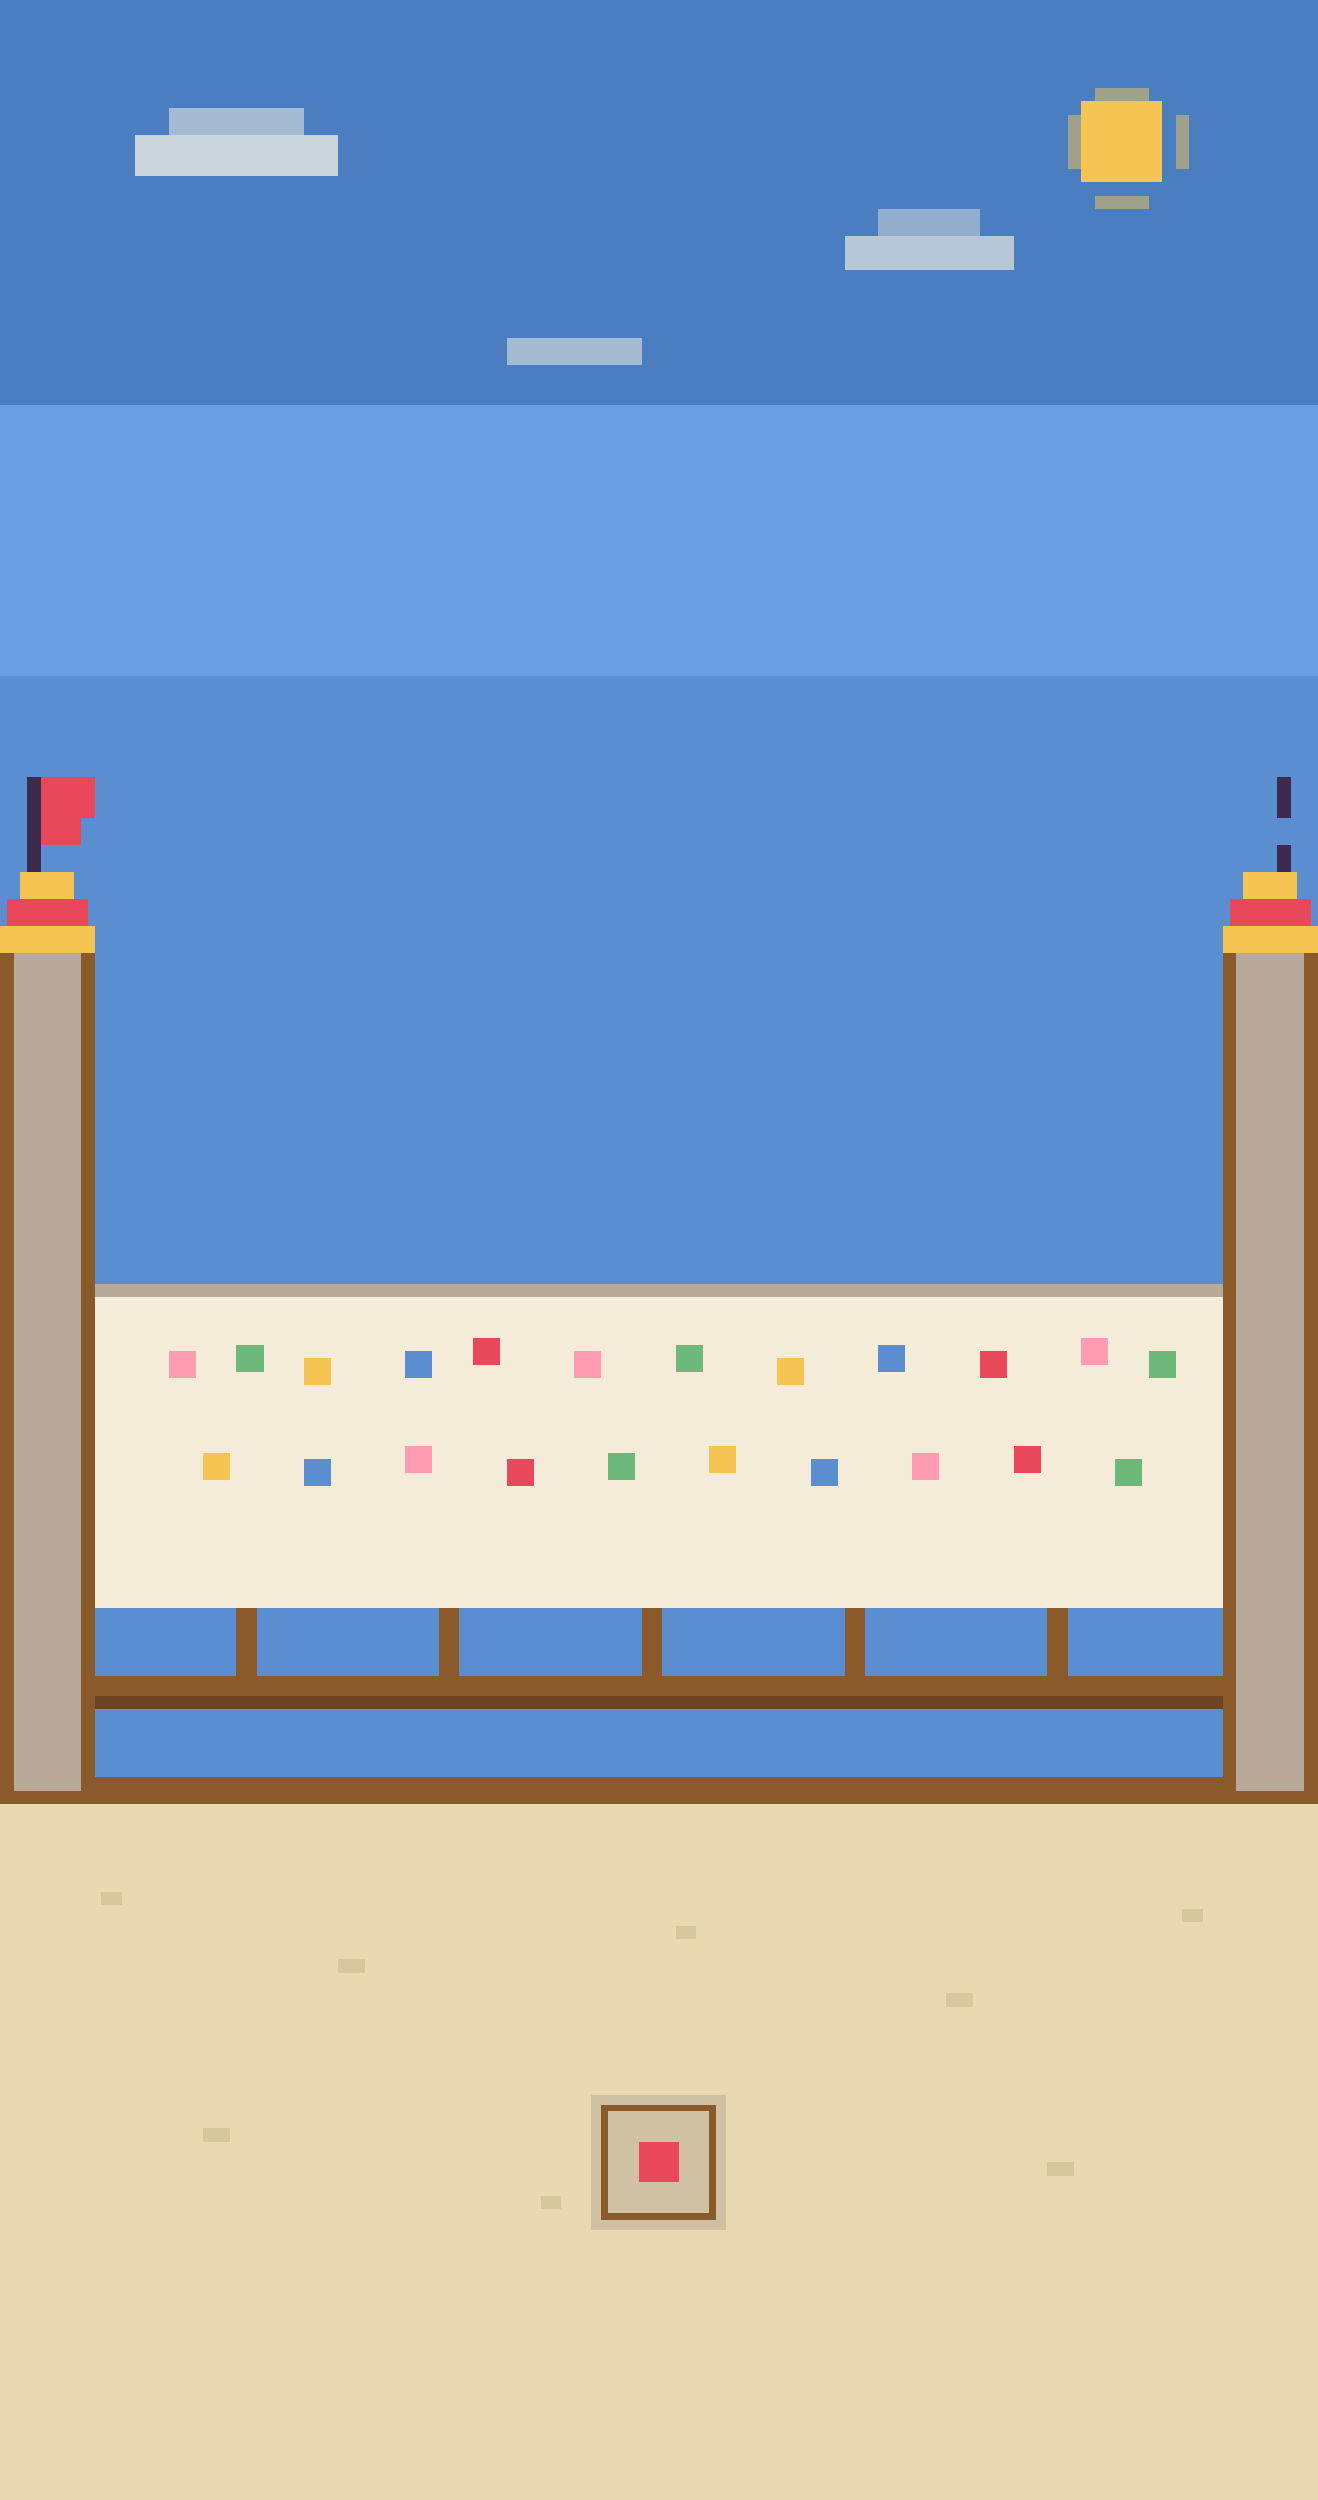
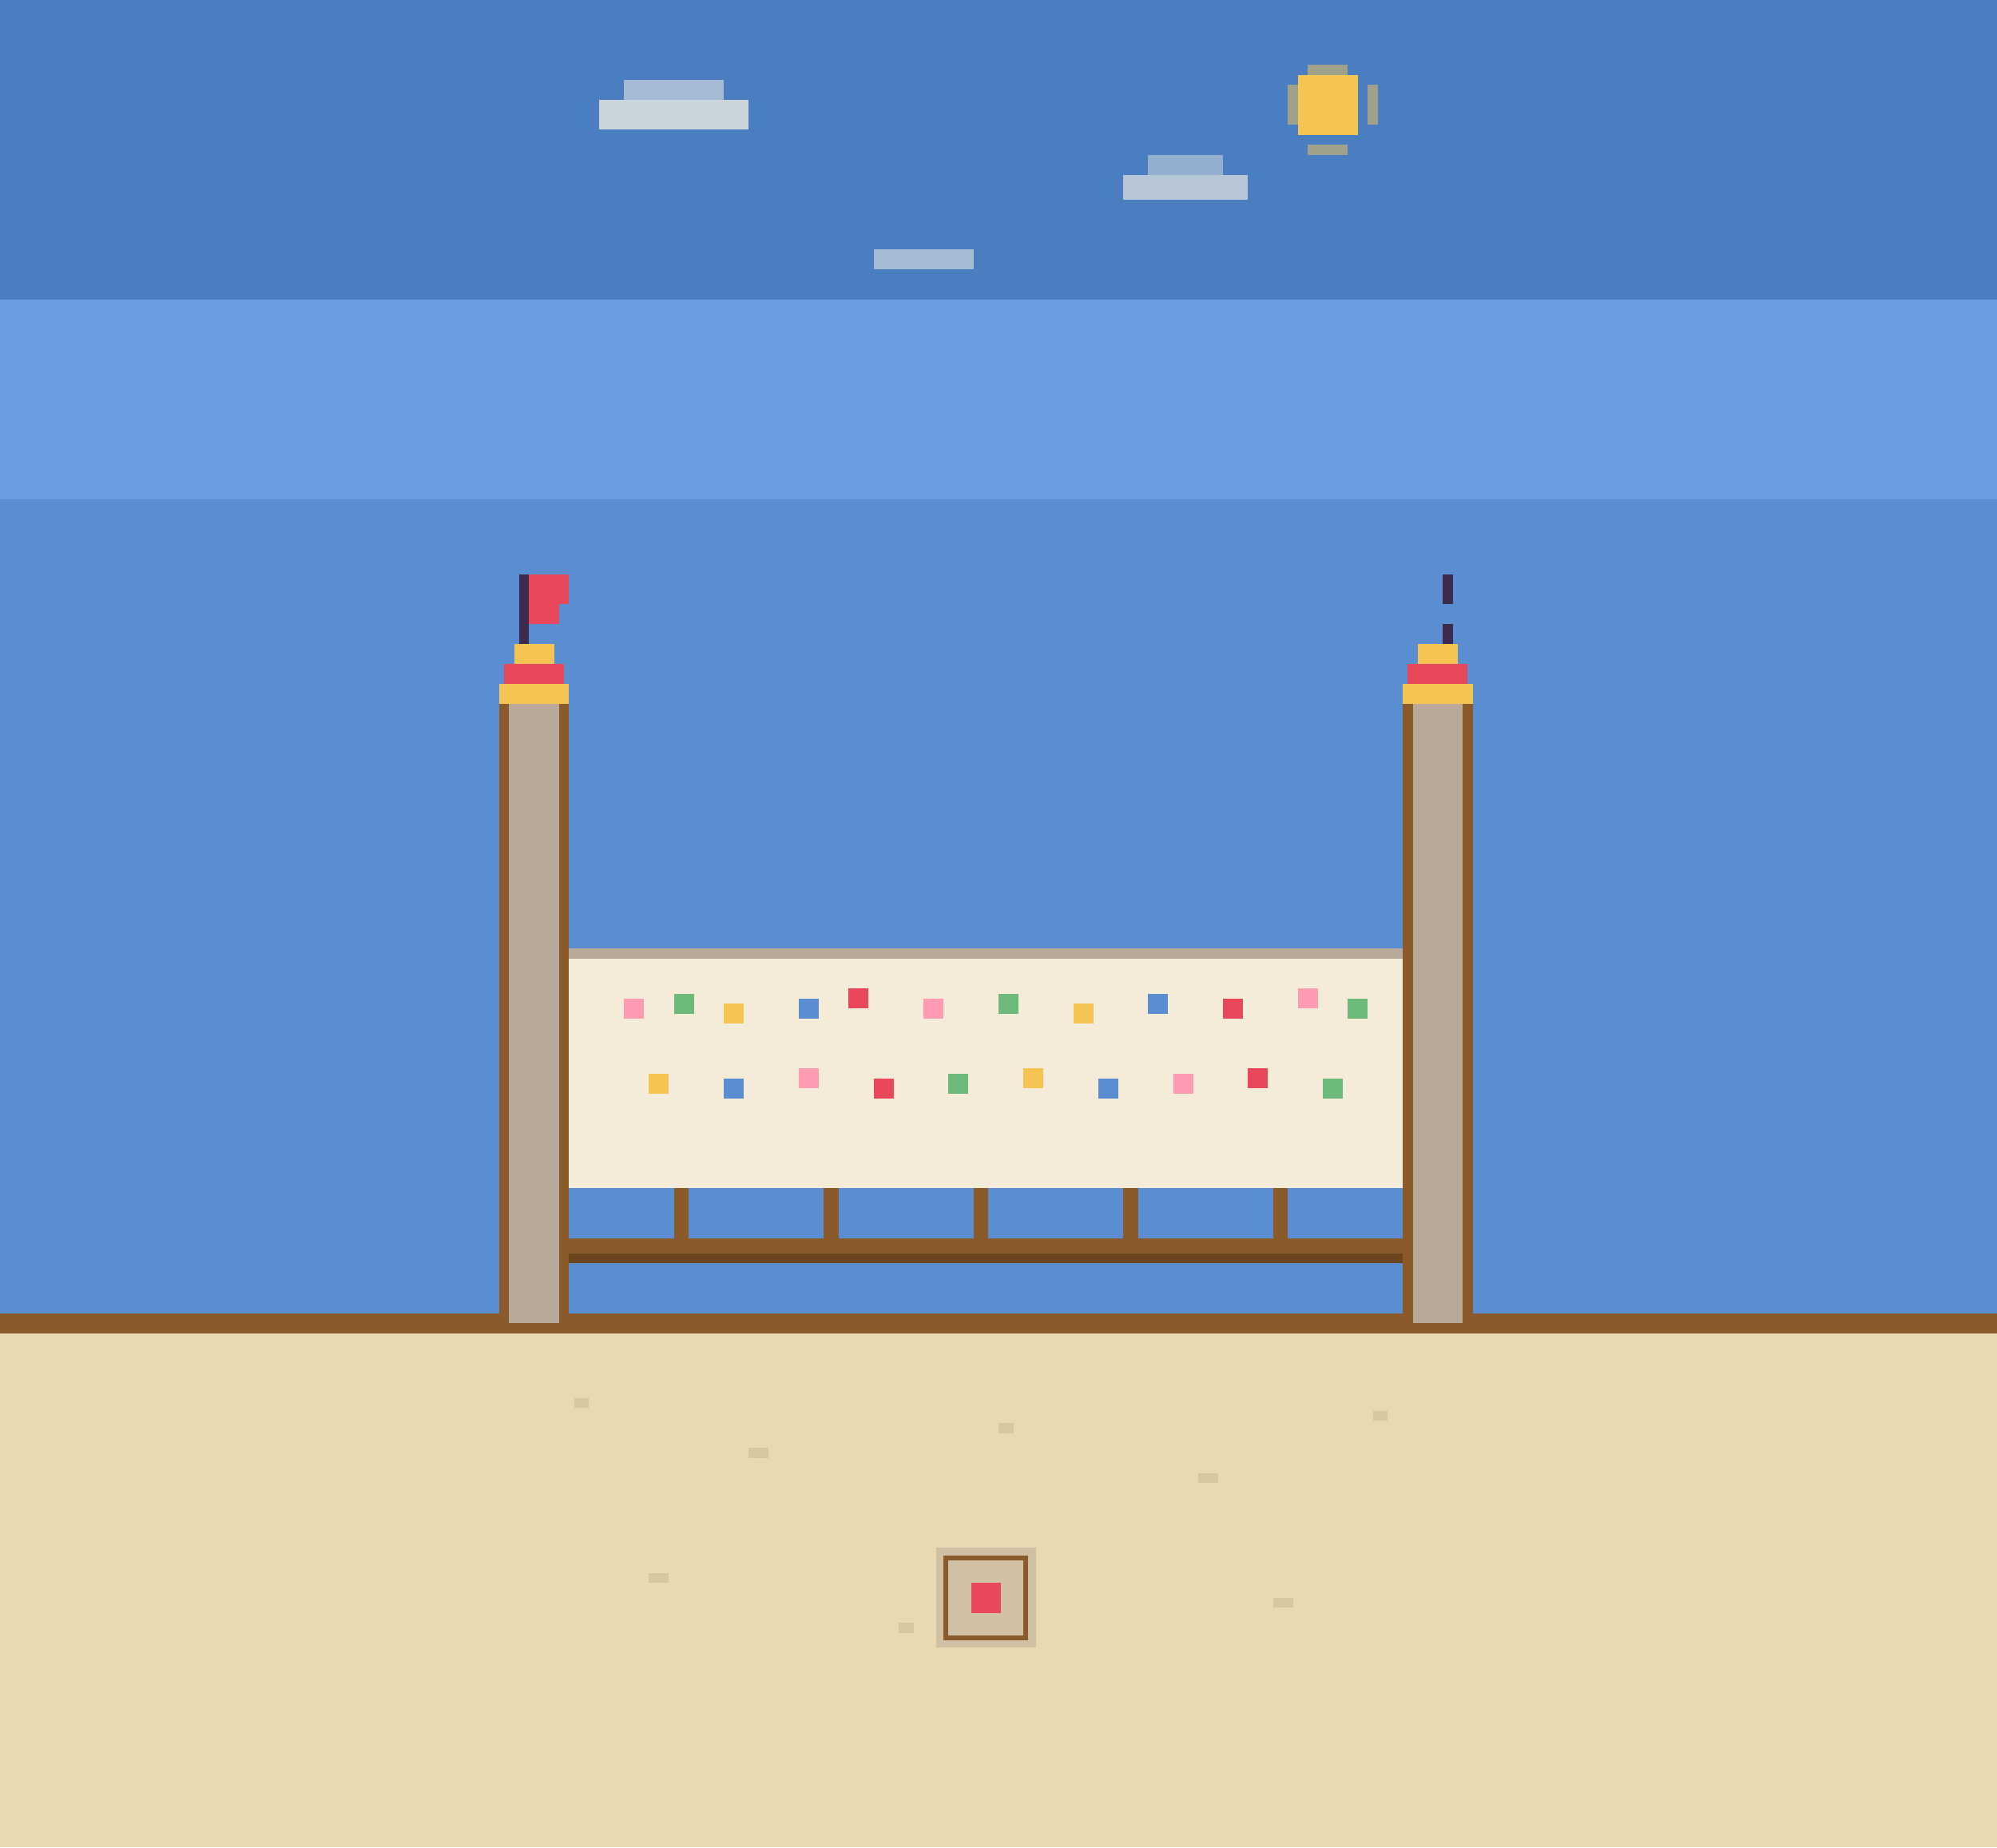
- <svg xmlns="http://www.w3.org/2000/svg" viewBox="0 0 390 740" shape-rendering="crispEdges">
-   <rect width="390" height="740" fill="#5A8ED1" />
-   <rect y="0" width="390" height="120" fill="#4A7EC1" />
-   <rect y="120" width="390" height="80" fill="#6A9EE1" />
+ <svg xmlns="http://www.w3.org/2000/svg" viewBox="-200 0 800 740" shape-rendering="crispEdges">
+   <rect x="-200" width="800" height="740" fill="#5A8ED1" />
+   <rect x="-200" y="0" width="800" height="120" fill="#4A7EC1" />
+   <rect x="-200" y="120" width="800" height="80" fill="#6A9EE1" />
  <rect x="40" y="40" width="60" height="12" fill="#FFF8E6" opacity="0.7" />
  <rect x="50" y="32" width="40" height="8" fill="#FFF8E6" opacity="0.5" />
  <rect x="250" y="70" width="50" height="10" fill="#FFF8E6" opacity="0.6" />
  <rect x="260" y="62" width="30" height="8" fill="#FFF8E6" opacity="0.4" />
  <rect x="150" y="100" width="40" height="8" fill="#FFF8E6" opacity="0.5" />
  <rect x="320" y="30" width="24" height="24" fill="#F6C453" />
  <rect x="316" y="34" width="4" height="16" fill="#F6C453" opacity="0.5" />
  <rect x="348" y="34" width="4" height="16" fill="#F6C453" opacity="0.5" />
  <rect x="324" y="26" width="16" height="4" fill="#F6C453" opacity="0.5" />
  <rect x="324" y="58" width="16" height="4" fill="#F6C453" opacity="0.5" />
-   <rect y="530" width="390" height="210" fill="#E8D9B0" />
-   <rect y="526" width="390" height="8" fill="#8A5A2B" />
+   <rect x="-200" y="530" width="800" height="210" fill="#E8D9B0" />
+   <rect x="-200" y="526" width="800" height="8" fill="#8A5A2B" />
  <rect x="30" y="560" width="6" height="4" fill="#D4C89C" />
  <rect x="100" y="580" width="8" height="4" fill="#D4C89C" />
  <rect x="200" y="570" width="6" height="4" fill="#D4C89C" />
  <rect x="280" y="590" width="8" height="4" fill="#D4C89C" />
  <rect x="350" y="565" width="6" height="4" fill="#D4C89C" />
  <rect x="60" y="630" width="8" height="4" fill="#D4C89C" />
  <rect x="160" y="650" width="6" height="4" fill="#D4C89C" />
  <rect x="310" y="640" width="8" height="4" fill="#D4C89C" />
  <rect x="0" y="280" width="28" height="250" fill="#8A5A2B" />
  <rect x="4" y="280" width="20" height="250" fill="#B8A99A" />
  <rect x="0" y="274" width="28" height="8" fill="#F6C453" />
  <rect x="2" y="266" width="24" height="8" fill="#E8485A" />
  <rect x="6" y="258" width="16" height="8" fill="#F6C453" />
  <rect x="362" y="280" width="28" height="250" fill="#8A5A2B" />
  <rect x="366" y="280" width="20" height="250" fill="#B8A99A" />
  <rect x="362" y="274" width="28" height="8" fill="#F6C453" />
  <rect x="364" y="266" width="24" height="8" fill="#E8485A" />
  <rect x="368" y="258" width="16" height="8" fill="#F6C453" />
  <rect x="8" y="230" width="4" height="28" fill="#3D2B4D" />
  <rect x="12" y="230" width="16" height="12" fill="#E8485A" />
  <rect x="12" y="242" width="12" height="8" fill="#E8485A" />
  <rect x="378" y="230" width="4" height="28" fill="#3D2B4D" />
  <rect x="366" y="230" width="12" height="12" fill="#5A8ED1" />
  <rect x="370" y="242" width="12" height="8" fill="#5A8ED1" />
  <rect x="28" y="496" width="334" height="6" fill="#8A5A2B" />
  <rect x="28" y="502" width="334" height="4" fill="#6B4420" />
  <rect x="70" y="476" width="6" height="26" fill="#8A5A2B" />
  <rect x="130" y="476" width="6" height="26" fill="#8A5A2B" />
  <rect x="190" y="476" width="6" height="26" fill="#8A5A2B" />
  <rect x="250" y="476" width="6" height="26" fill="#8A5A2B" />
  <rect x="310" y="476" width="6" height="26" fill="#8A5A2B" />
  <rect x="28" y="380" width="334" height="96" fill="#F4ECD8" />
  <rect x="28" y="380" width="334" height="4" fill="#B8A99A" />
  <rect x="50" y="400" width="8" height="8" fill="#FF9BB3" />
  <rect x="70" y="398" width="8" height="8" fill="#6CB979" />
  <rect x="90" y="402" width="8" height="8" fill="#F6C453" />
  <rect x="120" y="400" width="8" height="8" fill="#5A8ED1" />
  <rect x="140" y="396" width="8" height="8" fill="#E8485A" />
  <rect x="170" y="400" width="8" height="8" fill="#FF9BB3" />
  <rect x="200" y="398" width="8" height="8" fill="#6CB979" />
  <rect x="230" y="402" width="8" height="8" fill="#F6C453" />
  <rect x="260" y="398" width="8" height="8" fill="#5A8ED1" />
  <rect x="290" y="400" width="8" height="8" fill="#E8485A" />
  <rect x="320" y="396" width="8" height="8" fill="#FF9BB3" />
  <rect x="340" y="400" width="8" height="8" fill="#6CB979" />
  <rect x="60" y="430" width="8" height="8" fill="#F6C453" />
  <rect x="90" y="432" width="8" height="8" fill="#5A8ED1" />
  <rect x="120" y="428" width="8" height="8" fill="#FF9BB3" />
  <rect x="150" y="432" width="8" height="8" fill="#E8485A" />
  <rect x="180" y="430" width="8" height="8" fill="#6CB979" />
  <rect x="210" y="428" width="8" height="8" fill="#F6C453" />
  <rect x="240" y="432" width="8" height="8" fill="#5A8ED1" />
  <rect x="270" y="430" width="8" height="8" fill="#FF9BB3" />
  <rect x="300" y="428" width="8" height="8" fill="#E8485A" />
  <rect x="330" y="432" width="8" height="8" fill="#6CB979" />
  <rect x="175" y="620" width="40" height="40" fill="#B8A99A" opacity="0.5" />
  <rect x="179" y="624" width="32" height="32" fill="none" stroke="#8A5A2B" stroke-width="2" />
  <rect x="189" y="634" width="12" height="12" fill="#E8485A" />
</svg>
